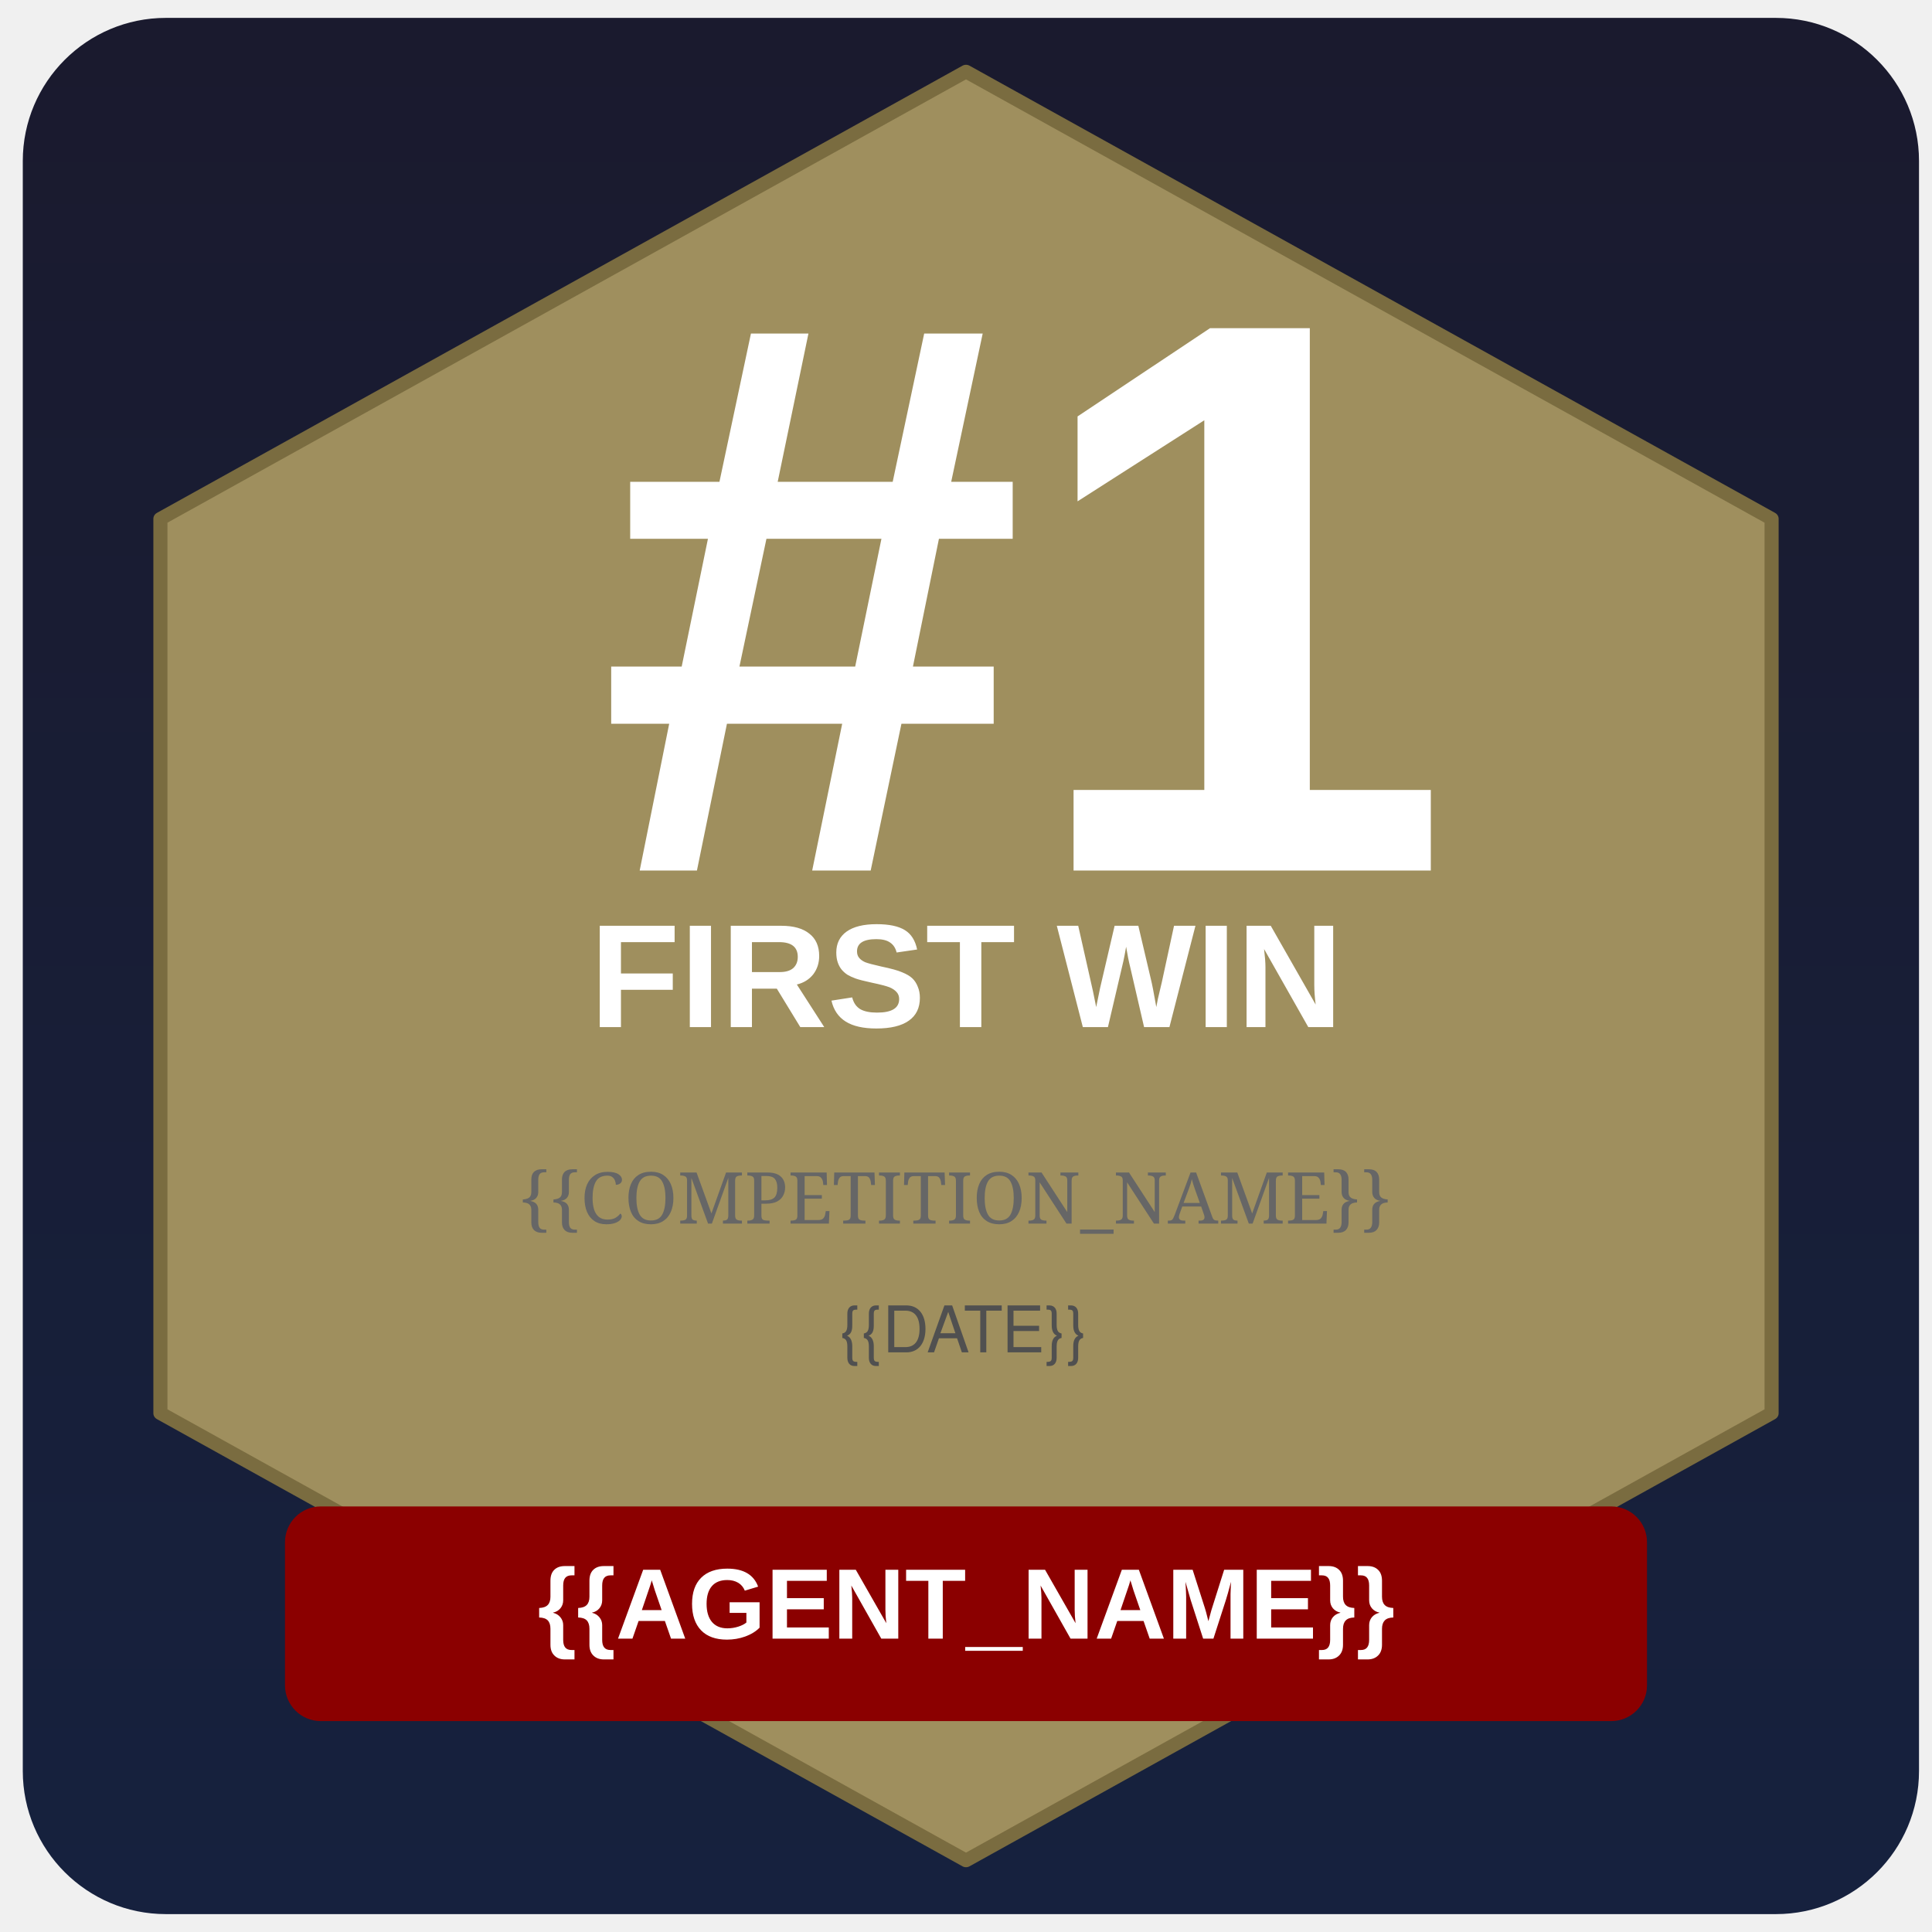
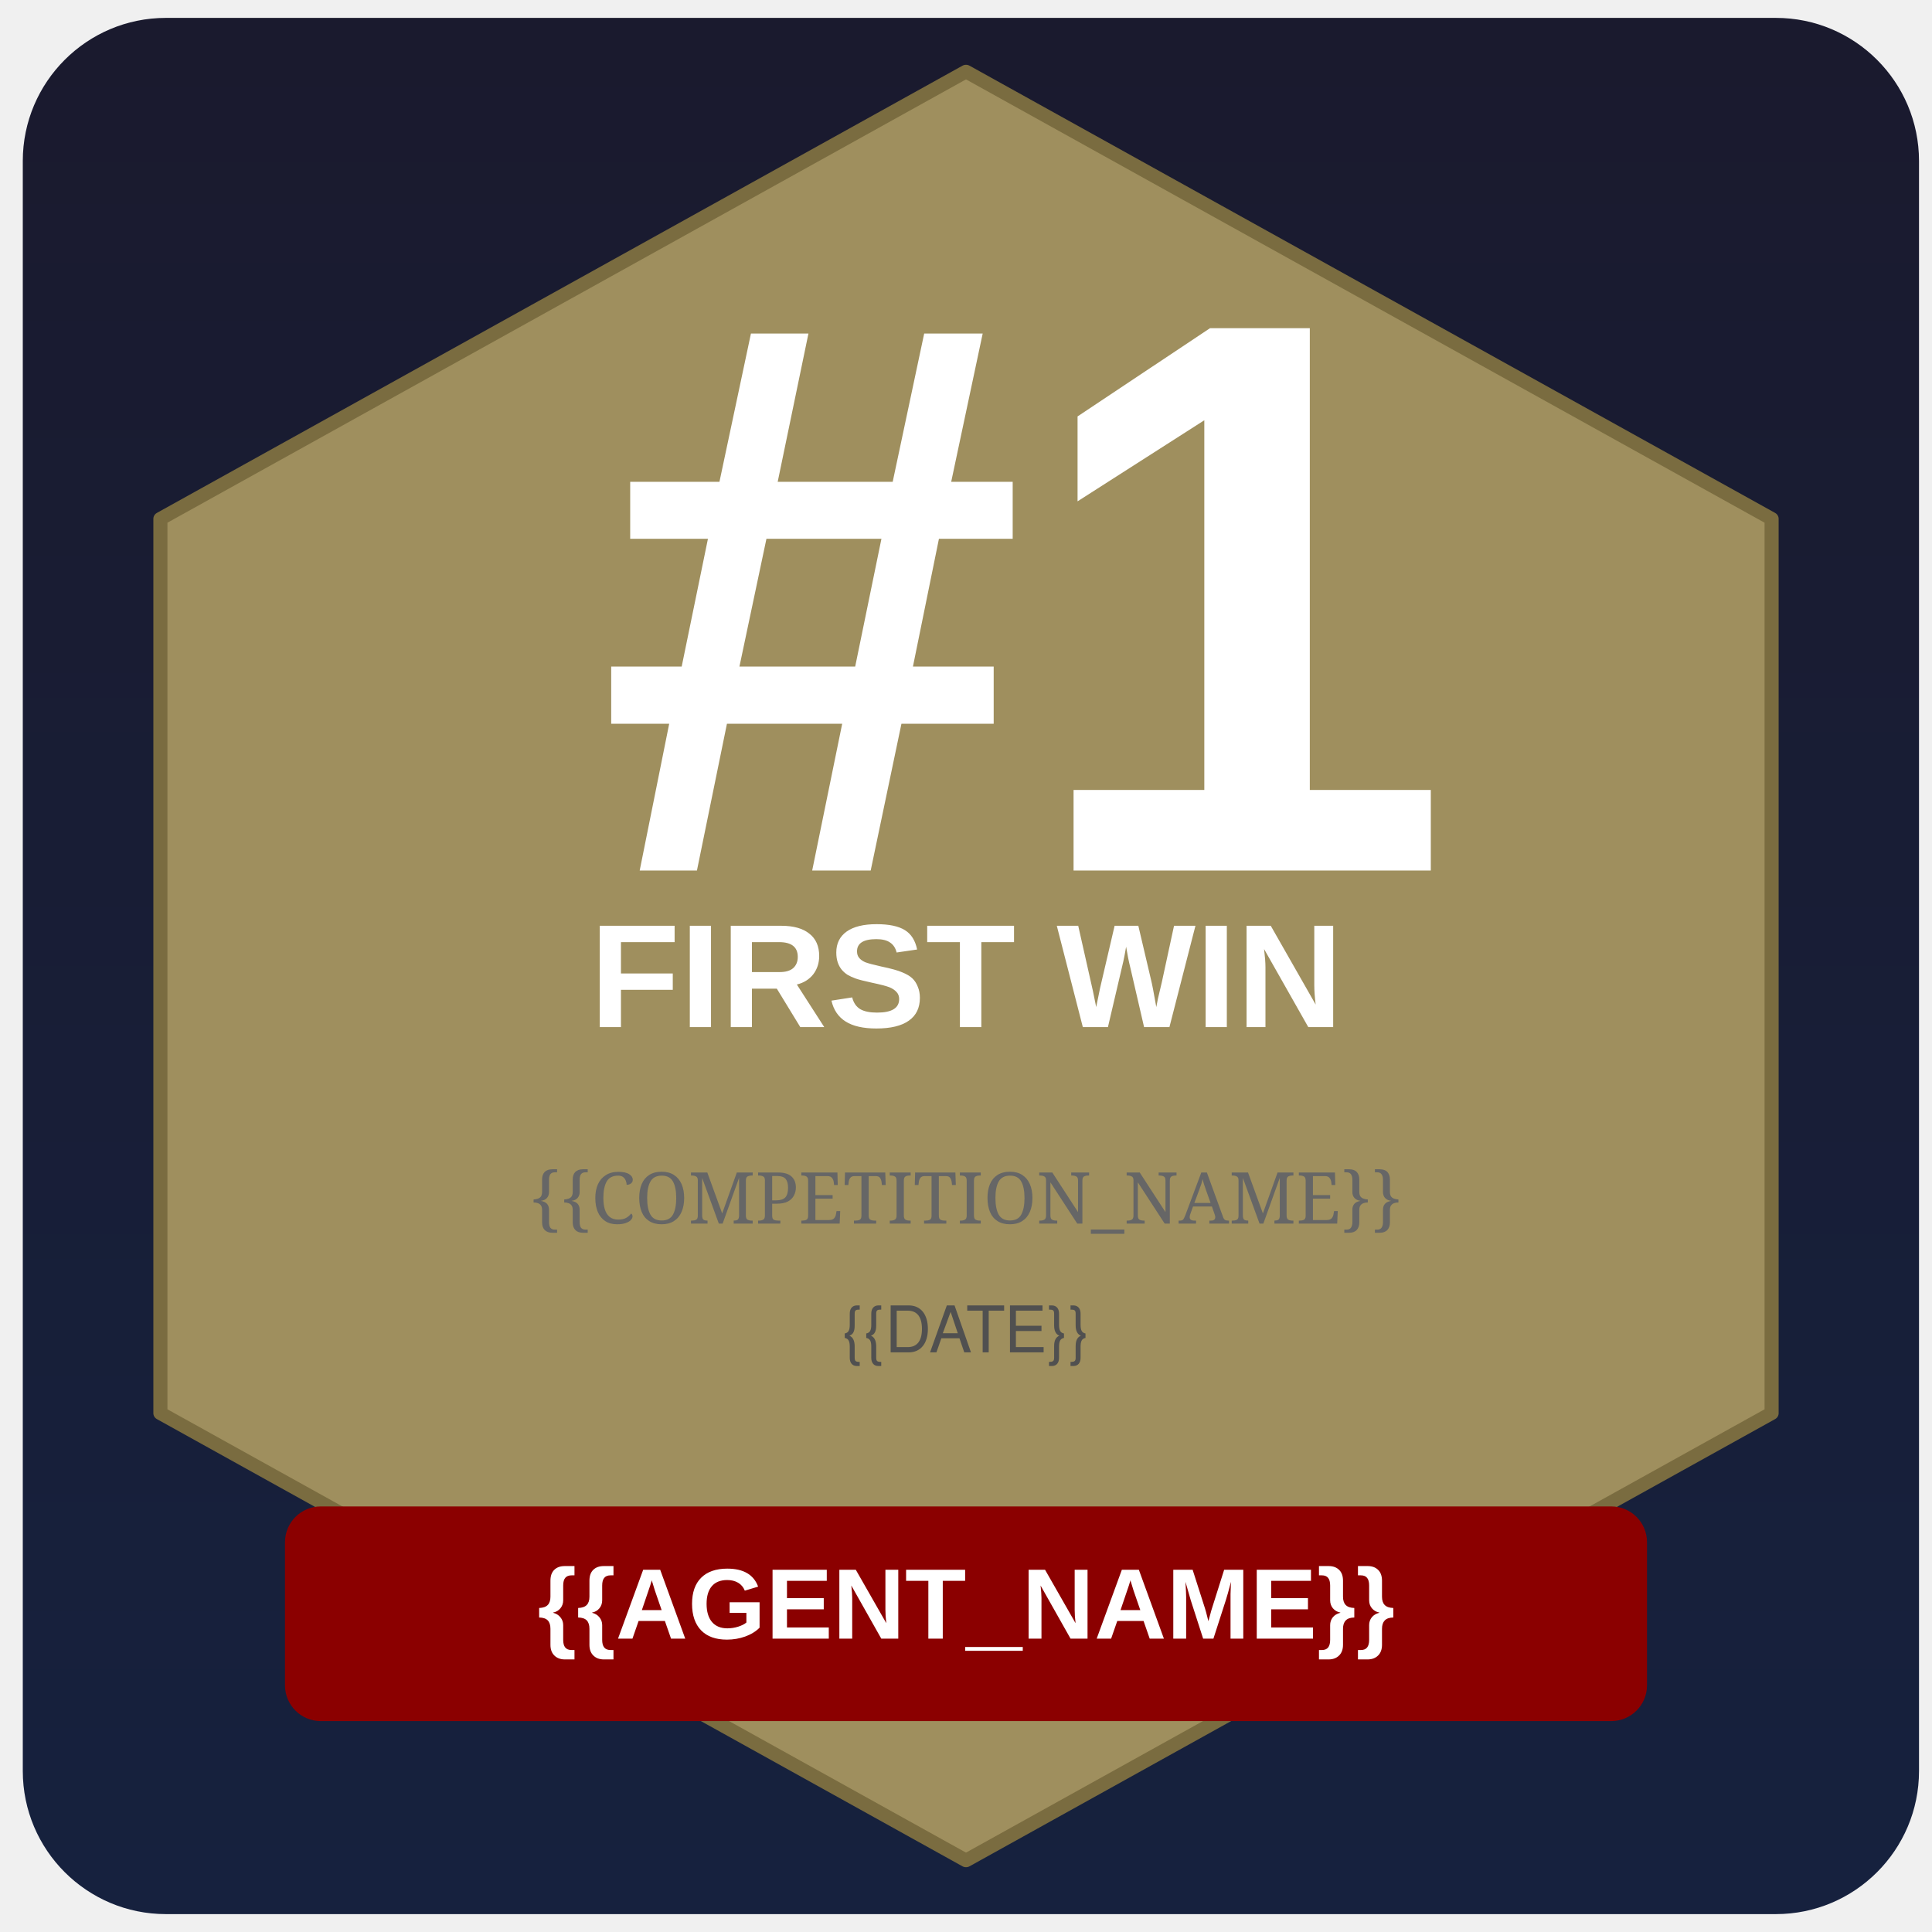
<svg xmlns="http://www.w3.org/2000/svg" width="100%" height="100%" viewBox="0 0 270 270" version="1.1" xml:space="preserve" style="fill-rule:evenodd;clip-rule:evenodd;stroke-linejoin:round;stroke-miterlimit:2;">
  <g>
    <g transform="matrix(0.883333,0,0,0.6625,3.184647,2.5)">
      <path d="M300,30.189L300,369.811C300,386.473 289.855,400 277.358,400L22.642,400C10.145,400 0,386.473 0,369.811L0,30.189C0,13.527 10.145,0 22.642,0L277.358,0C289.855,0 300,13.527 300,30.189Z" style="fill:url(#_Linear1);" />
    </g>
    <g transform="matrix(0.984848,0,0,0.94697,-34.39394,-24.09091)">
      <path d="M172,36L286.315,102L286.315,234L172,300L57.685,234L57.685,102L172,36Z" style="fill:rgb(159,143,94);stroke:rgb(122,108,64);stroke-width:2px;" />
    </g>
    <g transform="matrix(2.235989,0,0,2.294635,143.2539,121.6555)">
-       <text x="-26.695px" y="0px" style="font-family:'Arial-BoldMT', 'Arial', sans-serif;font-weight:700;font-size:48px;fill:white;">#1</text>
+       <text x="0" text-anchor="middle" y="0px" style="font-family:'Arial-BoldMT', 'Arial', sans-serif;font-weight:700;font-size:48px;fill:white;">#1</text>
    </g>
    <g transform="matrix(2.059846,0,0,2.059846,135.0654,143.5407)">
-       <text x="-25.552px" y="0px" style="font-family:'Arial-BoldMT', 'Arial', sans-serif;font-weight:700;font-size:10px;fill:white;">FIRST WIN</text>
+       <text x="0" text-anchor="middle" y="0px" style="font-family:'Arial-BoldMT', 'Arial', sans-serif;font-weight:700;font-size:10px;fill:white;">FIRST WIN</text>
    </g>
    <g transform="matrix(0.951722,0,0,1,-7.7583,-79.47386)">
      <path d="M250,295L250,315C250,317.76 247.646,320 244.746,320L55.254,320C52.354,320 50,317.76 50,315L50,295C50,292.24 52.354,290 55.254,290L244.746,290C247.646,290 250,292.24 250,295Z" style="fill:rgb(139,0,0);" />
    </g>
    <g transform="matrix(1,0,0,1,135.0273,229)">
-       <text x="-59.9px" y="0px" style="font-family:'Arial-BoldMT', 'Arial', sans-serif;font-weight:700;font-size:14px;fill:white;">{{AGENT_NAME}}</text>
+       <text x="0" text-anchor="middle" y="0px" style="font-family:'Arial-BoldMT', 'Arial', sans-serif;font-weight:700;font-size:14px;fill:white;">{{AGENT_NAME}}</text>
    </g>
    <g transform="matrix(1,0,0,1,135,171.001)">
-       <text x="-62.434px" y="0px" style="font-family:'Georgia', serif;font-size:10px;fill:rgb(102,102,102);">{{COMPETITION_NAME}}</text>
+       <text x="0" text-anchor="middle" y="0px" style="font-family:'Georgia', serif;font-size:10px;fill:rgb(102,102,102);">{{COMPETITION_NAME}}</text>
    </g>
    <g transform="matrix(1,0,0,1,135.0044,188.9952)">
-       <text x="-17.681px" y="0px" style="font-family:'Helvetica';font-size:9px;fill:rgb(80,80,80);">{{DATE}}</text>
+       <text x="0" text-anchor="middle" y="0px" style="font-family:'Helvetica';font-size:9px;fill:rgb(80,80,80);">{{DATE}}</text>
    </g>
  </g>
  <defs>
    <linearGradient id="_Linear1" x1="0" y1="0" x2="1" y2="0" gradientUnits="userSpaceOnUse" gradientTransform="matrix(0,400,-400,0,0,0)">
      <stop offset="0" style="stop-color:rgb(26,26,46);stop-opacity:1" />
      <stop offset="1" style="stop-color:rgb(22,33,62);stop-opacity:1" />
    </linearGradient>
  </defs>
</svg>
